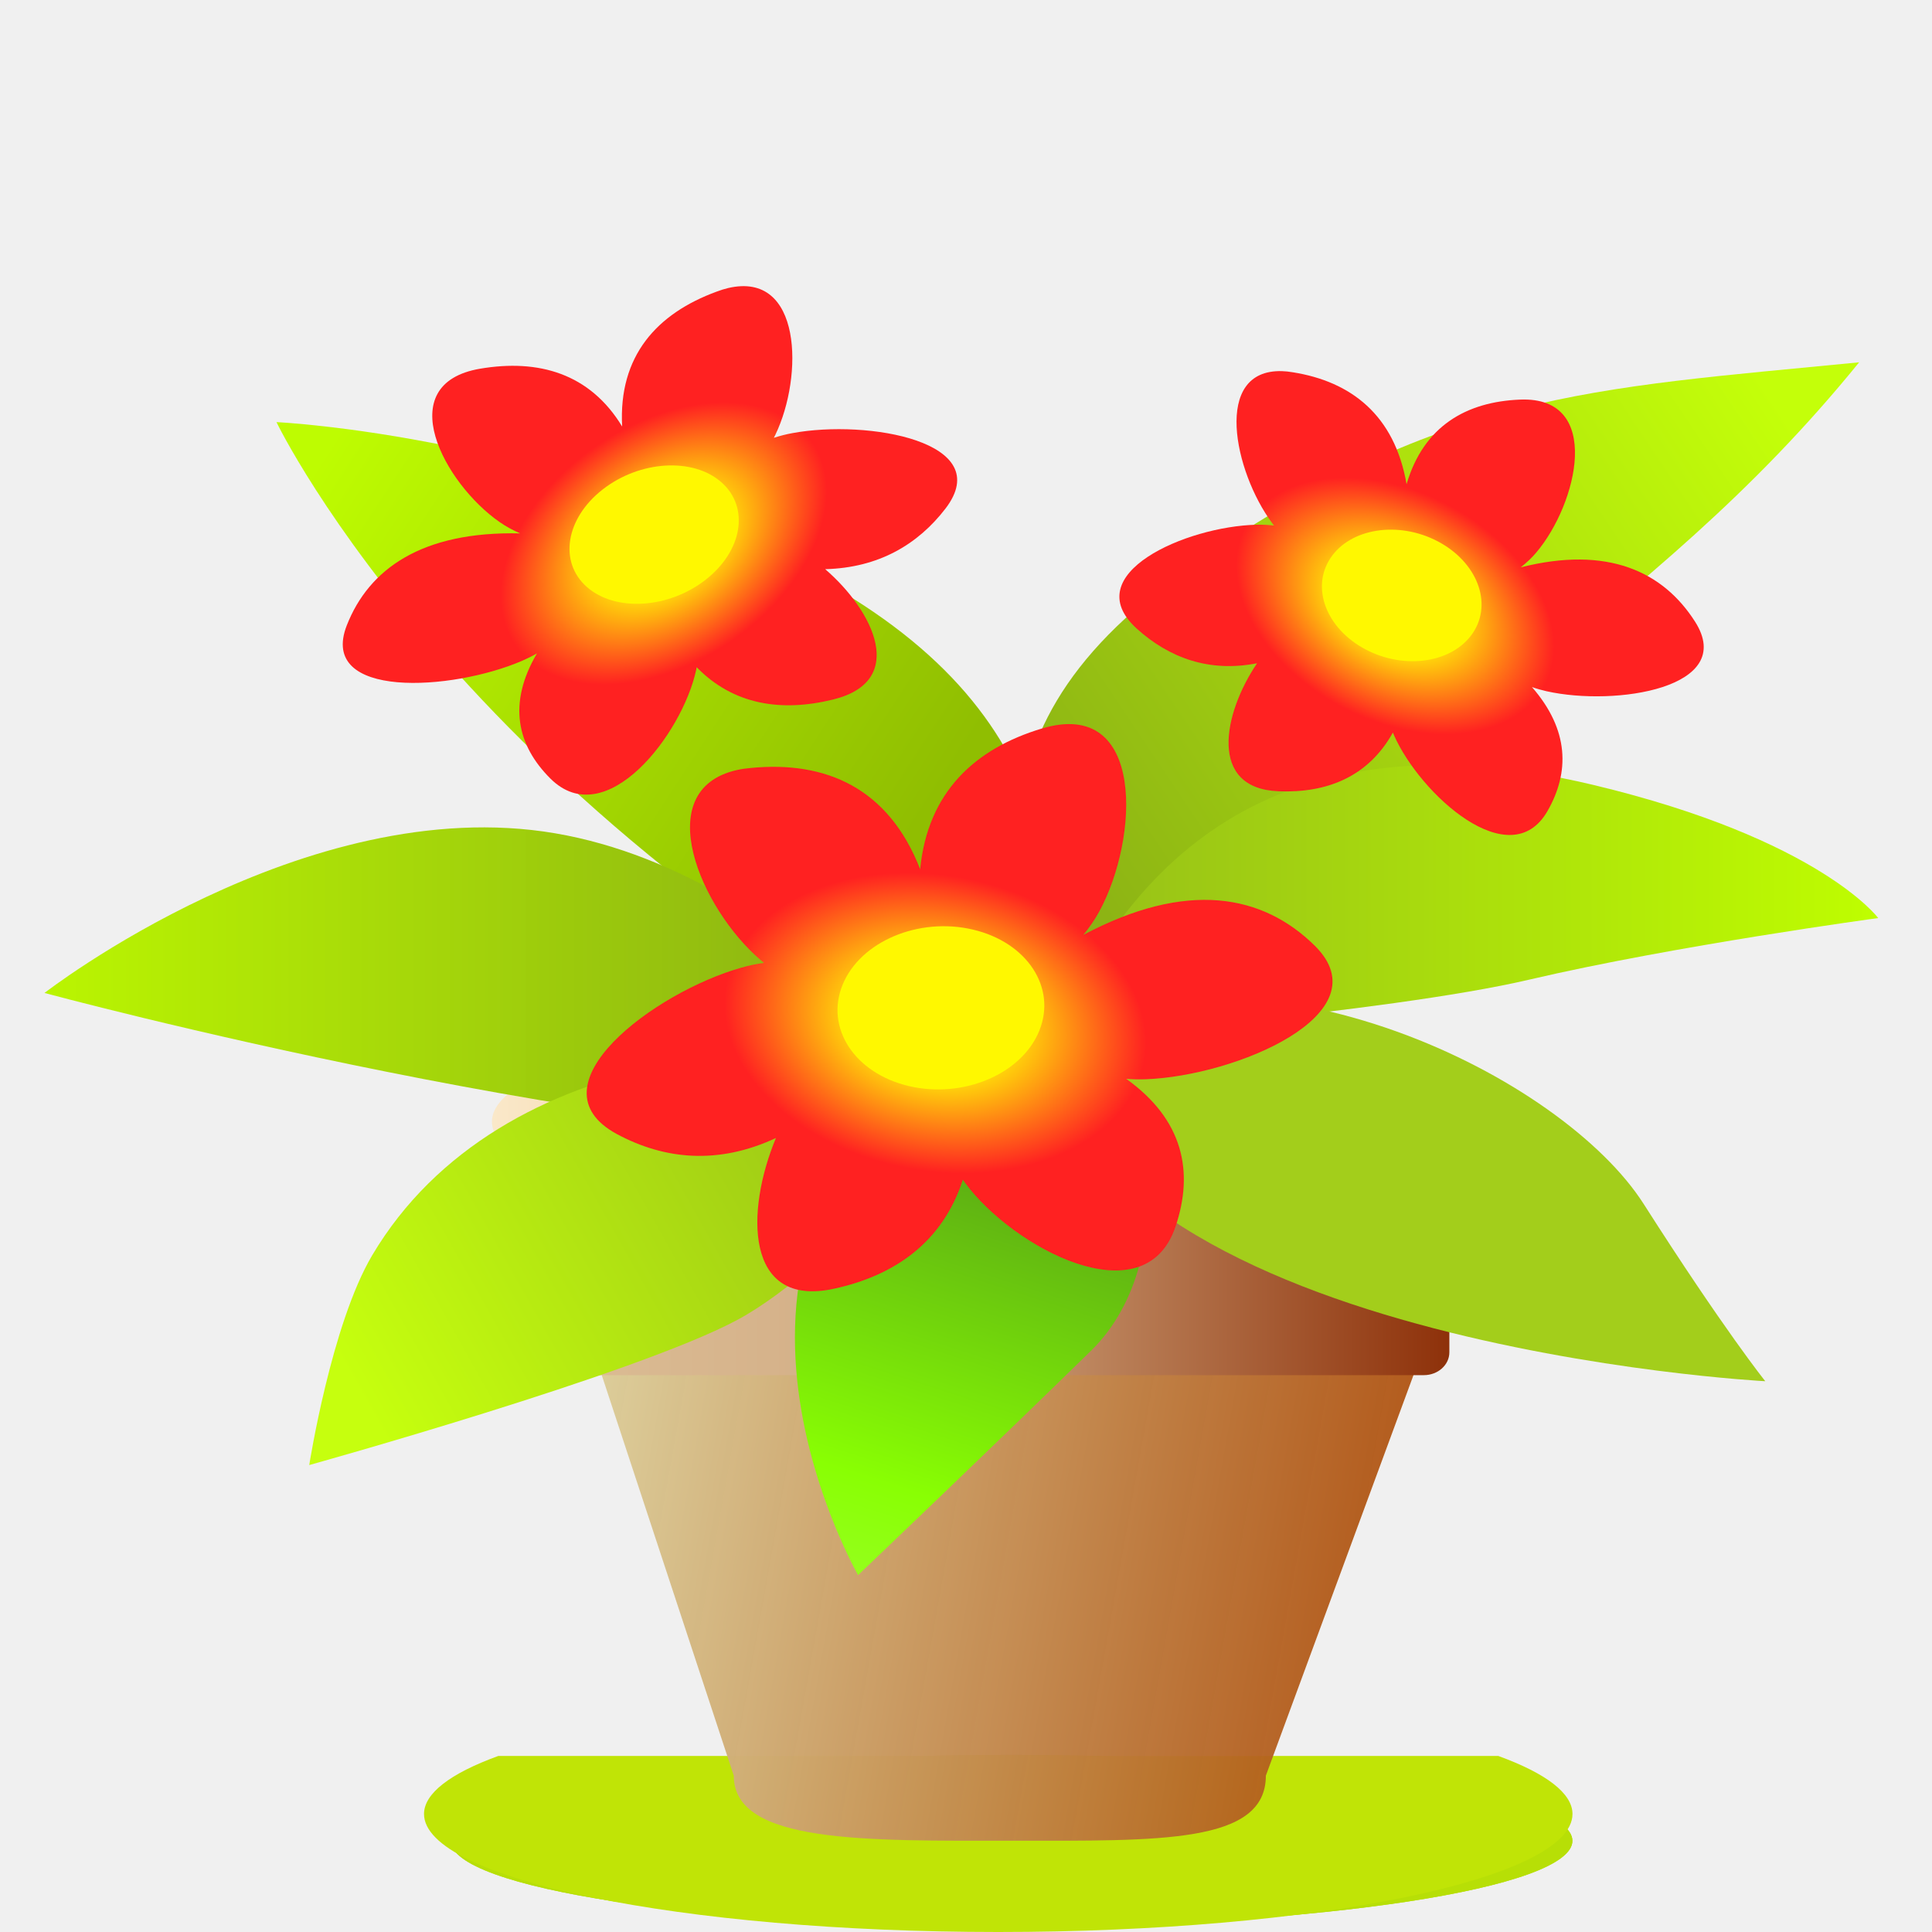
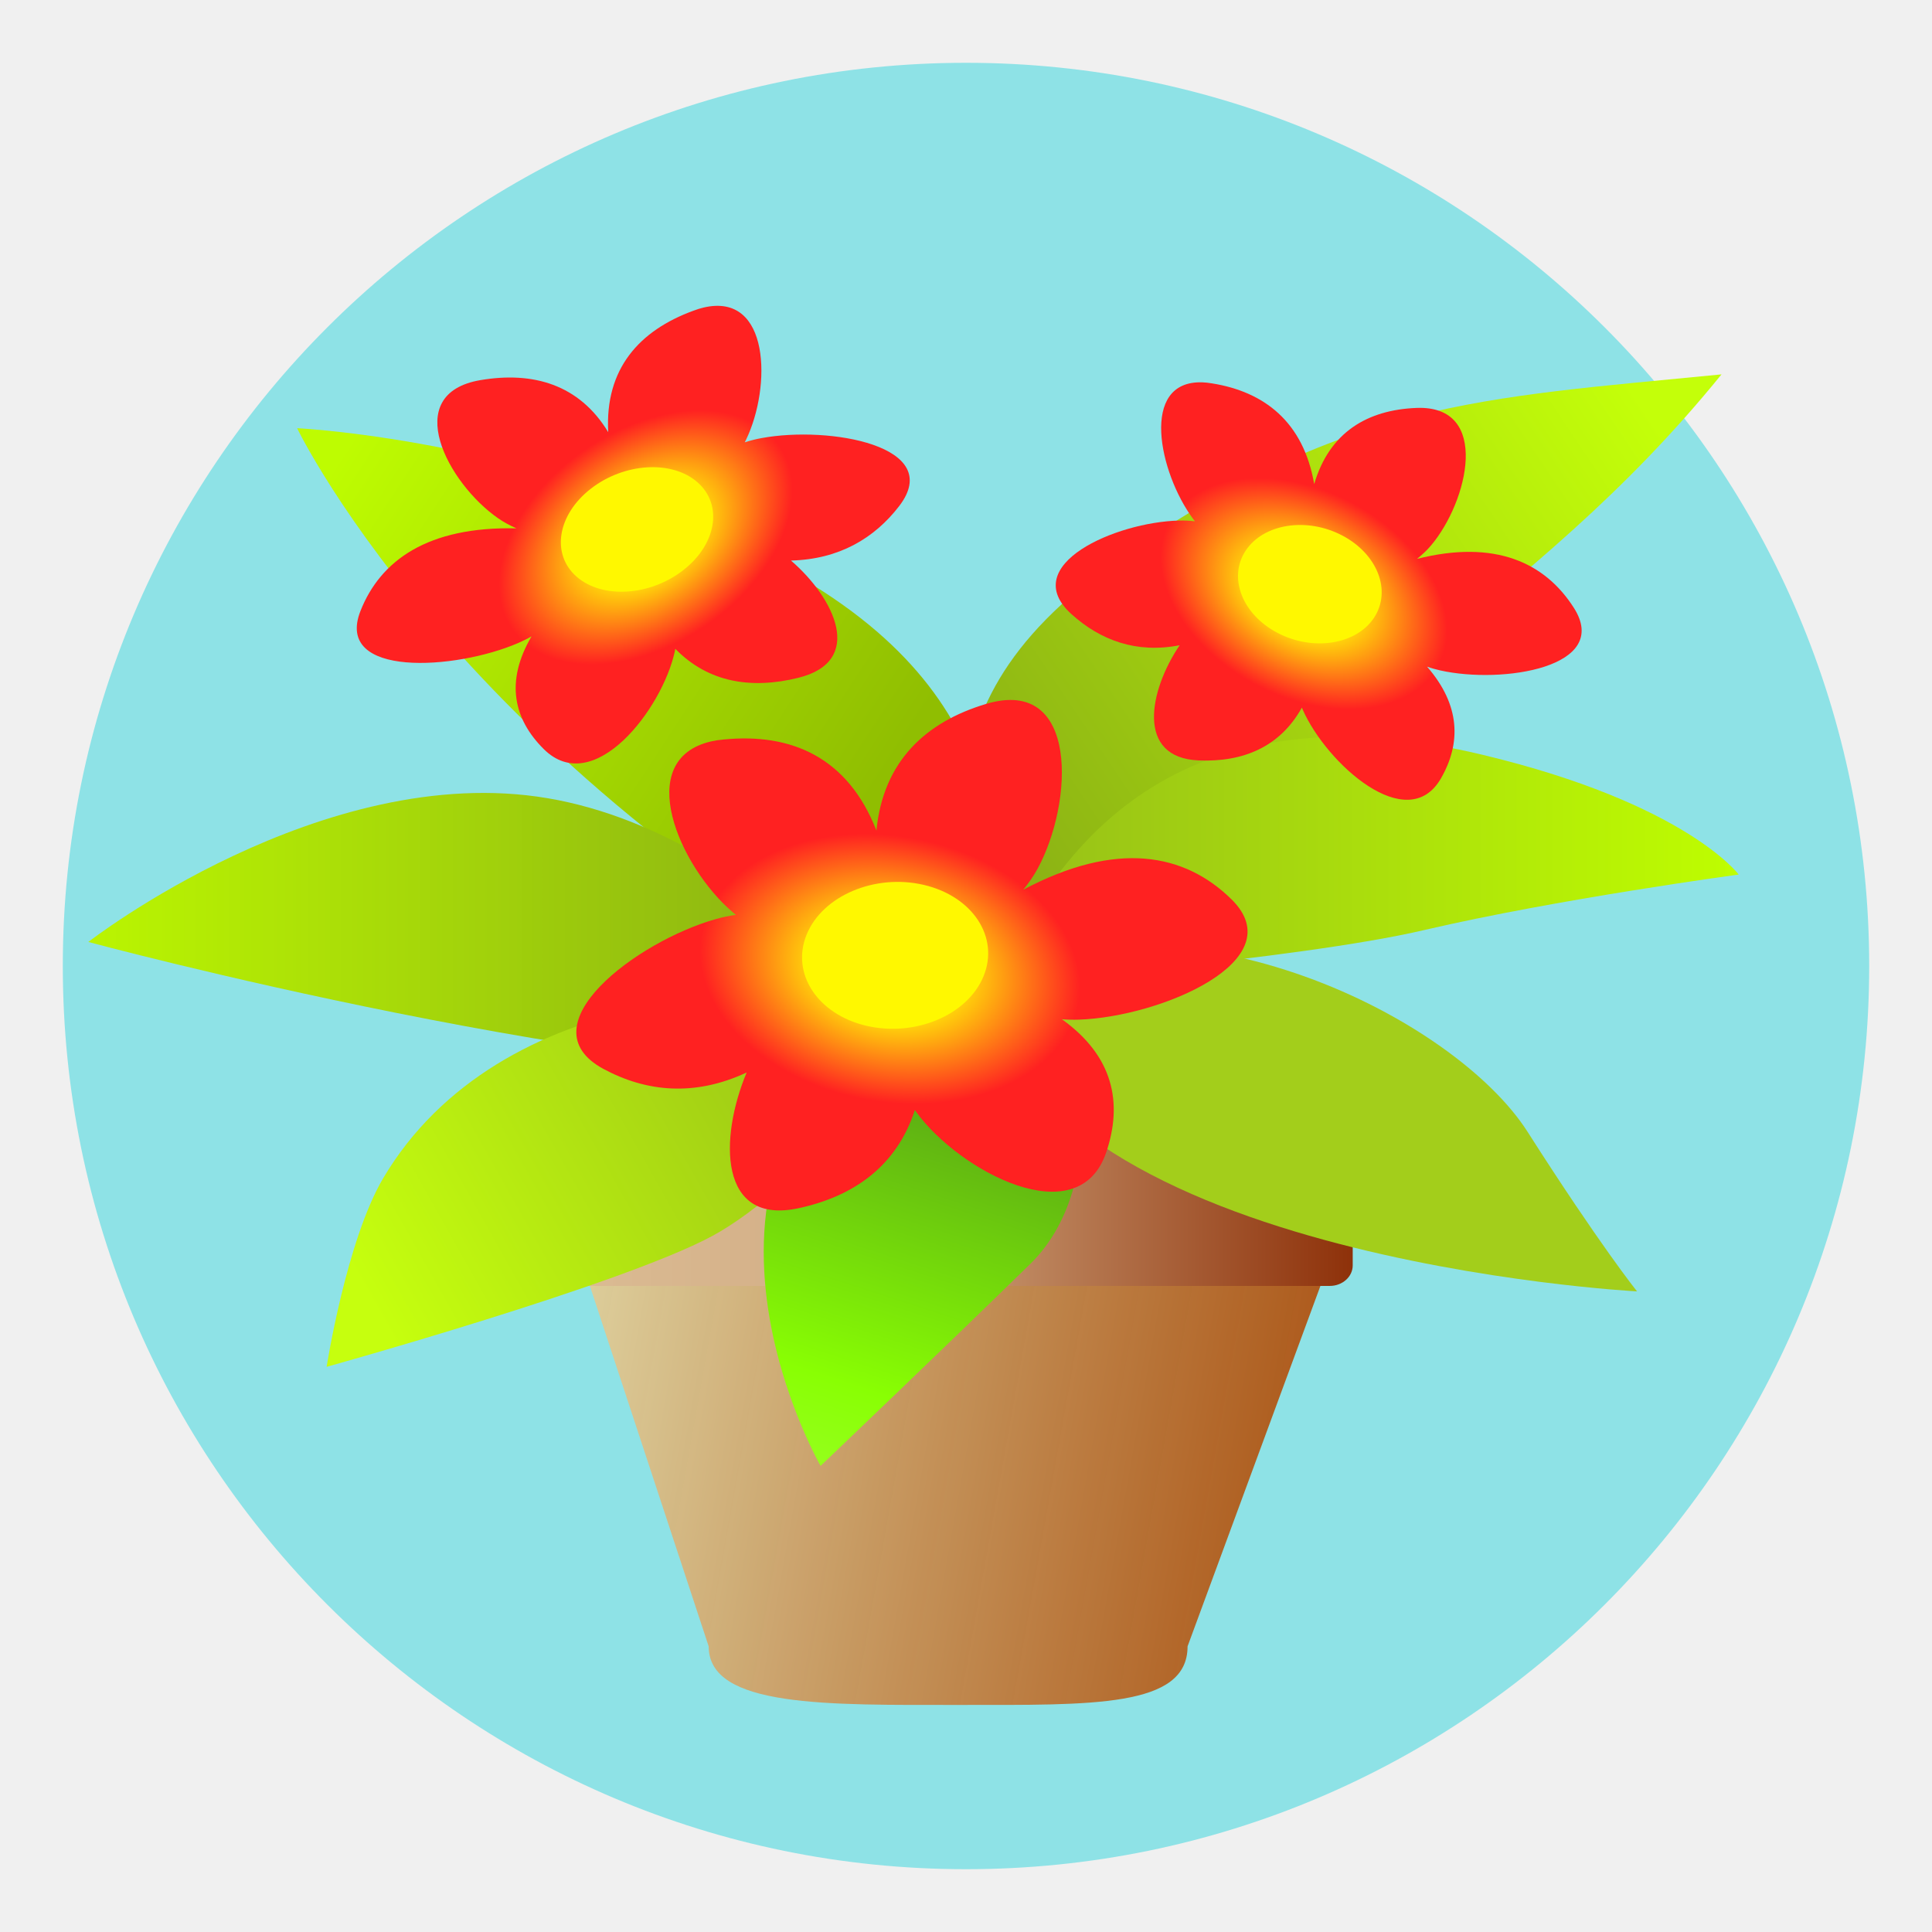
- <svg xmlns="http://www.w3.org/2000/svg" xmlns:xlink="http://www.w3.org/1999/xlink" width="90" height="90" viewBox="0 0 23.812 23.812" version="1.1" id="svg2787">
+ <svg xmlns="http://www.w3.org/2000/svg" xmlns:xlink="http://www.w3.org/1999/xlink" width="100" height="100" viewBox="0 0 26.458 26.458" version="1.1" id="svg2787">
  <defs id="defs2784">
    <linearGradient id="linearGradient88274">
      <stop style="stop-color:#ffe509;stop-opacity:1;" offset="0" id="stop88268" />
      <stop style="stop-color:#ffdd09;stop-opacity:1;" offset="0.23" id="stop91651" />
      <stop style="stop-color:#ff2121;stop-opacity:1;" offset="0.593" id="stop88272" />
    </linearGradient>
    <linearGradient id="linearGradient87446">
      <stop style="stop-color:#56a216;stop-opacity:1;" offset="0" id="stop87442" />
      <stop style="stop-color:#89ff03;stop-opacity:1;" offset="0.754" id="stop87444" />
      <stop style="stop-color:#97ff21;stop-opacity:1;" offset="0.99" id="stop32348" />
    </linearGradient>
    <linearGradient id="linearGradient87436">
      <stop style="stop-color:#c6ff0e;stop-opacity:1;" offset="0" id="stop87434" />
      <stop style="stop-color:#93ba18;stop-opacity:1;" offset="1" id="stop87432" />
    </linearGradient>
    <linearGradient id="linearGradient87426">
      <stop style="stop-color:#befc00;stop-opacity:0.996;" offset="0" id="stop87424" />
      <stop style="stop-color:#90be01;stop-opacity:1;" offset="1" id="stop87422" />
    </linearGradient>
    <linearGradient id="linearGradient87416">
      <stop style="stop-color:#baf500;stop-opacity:0.996;" offset="0" id="stop87414" />
      <stop style="stop-color:#84a816;stop-opacity:1;" offset="1" id="stop87412" />
    </linearGradient>
    <linearGradient id="linearGradient87408">
      <stop style="stop-color:#96be19;stop-opacity:1;" offset="0" id="stop87404" />
      <stop style="stop-color:#bffe00;stop-opacity:0.998;" offset="1" id="stop87406" />
    </linearGradient>
    <linearGradient id="linearGradient87400">
      <stop style="stop-color:#85a916;stop-opacity:1;" offset="0" id="stop87396" />
      <stop style="stop-color:#c4ff09;stop-opacity:1;" offset="0.881" id="stop87398" />
    </linearGradient>
    <linearGradient id="linearGradient83676">
      <stop style="stop-color:#dbbc94;stop-opacity:1;" offset="0" id="stop83674" />
      <stop style="stop-color:#d2ac84;stop-opacity:1;" offset="0.396" id="stop83751" />
      <stop style="stop-color:#8e310a;stop-opacity:1;" offset="1" id="stop83672" />
    </linearGradient>
    <linearGradient xlink:href="#linearGradient29522" id="linearGradient31309" gradientUnits="userSpaceOnUse" gradientTransform="matrix(0.7932409,-0.6089079,0.7932409,0.6089079,4.892518,-8.867114)" x1="14.228" y1="-29.19" x2="3.659" y2="-18.62" />
    <linearGradient id="linearGradient29522">
      <stop style="stop-color:#d4a125;stop-opacity:1;" offset="0" id="stop29518" />
      <stop style="stop-color:#edd495;stop-opacity:1;" offset="1" id="stop29520" />
    </linearGradient>
    <linearGradient xlink:href="#linearGradient29522" id="linearGradient31385" gradientUnits="userSpaceOnUse" gradientTransform="matrix(-0.7932409,-0.6089079,-0.7932409,0.6089079,5.107999,-8.867114)" x1="14.228" y1="-29.19" x2="3.659" y2="-18.62" />
    <linearGradient xlink:href="#linearGradient29522" id="linearGradient29605" gradientUnits="userSpaceOnUse" gradientTransform="matrix(0.8001375,-0.6190755,0.8001375,0.6190755,17.50946,-0.3688092)" x1="14.228" y1="-29.19" x2="3.659" y2="-18.62" />
    <linearGradient id="linearGradient15170">
      <stop style="stop-color:#dccd9a;stop-opacity:1;" offset="0" id="stop15166" />
      <stop style="stop-color:#aa4400;stop-opacity:0.938;" offset="1" id="stop15168" />
    </linearGradient>
-     <linearGradient id="linearGradient17471">
-       <stop style="stop-color:#fae8c9;stop-opacity:1;" offset="0" id="stop17467" />
-       <stop style="stop-color:#dc8427;stop-opacity:1;" offset="1" id="stop17469" />
-     </linearGradient>
    <linearGradient id="linearGradient21349">
      <stop style="stop-color:#c38e66;stop-opacity:1;" offset="0" id="stop21345" />
      <stop style="stop-color:#8b5b37;stop-opacity:1;" offset="1" id="stop21347" />
    </linearGradient>
    <linearGradient xlink:href="#linearGradient87426" id="linearGradient67992" gradientUnits="userSpaceOnUse" x1="5.486" y1="8.979" x2="11.86" y2="13.141" />
    <linearGradient xlink:href="#linearGradient87400" id="linearGradient67994" gradientUnits="userSpaceOnUse" x1="12.634" y1="13.584" x2="22.543" y2="6.943" />
    <linearGradient xlink:href="#linearGradient15170" id="linearGradient67996" gradientUnits="userSpaceOnUse" gradientTransform="matrix(0.5499997,0,0,0.5417149,16.95317,11.51363)" x1="-15.649" y1="17.282" x2="2.072" y2="20.393" />
-     <linearGradient xlink:href="#linearGradient17471" id="linearGradient67998" gradientUnits="userSpaceOnUse" gradientTransform="matrix(0.5499997,0,0,0.359645,16.95317,13.07209)" x1="-17.019" y1="7.672" x2="3.442" y2="7.672" />
    <linearGradient xlink:href="#linearGradient21349" id="linearGradient68000" gradientUnits="userSpaceOnUse" gradientTransform="matrix(0.5499997,0,0,0.3543472,16.95317,13.10631)" x1="-15.673" y1="6.808" x2="2.096" y2="6.808" />
    <linearGradient xlink:href="#linearGradient87416" id="linearGradient68002" gradientUnits="userSpaceOnUse" x1="2.73" y1="14.34" x2="13.008" y2="14.34" />
    <linearGradient xlink:href="#linearGradient83676" id="linearGradient68004" gradientUnits="userSpaceOnUse" gradientTransform="matrix(0.7236181,0,0,1,13.92875,11.04488)" x1="-7.541" y1="6.482" x2="5.622" y2="6.482" />
    <linearGradient xlink:href="#linearGradient87436" id="linearGradient68006" gradientUnits="userSpaceOnUse" x1="6.216" y1="18.923" x2="12.706" y2="15.275" />
    <linearGradient xlink:href="#linearGradient87408" id="linearGradient68008" gradientUnits="userSpaceOnUse" x1="13.695" y1="13.447" x2="22.657" y2="13.447" />
    <linearGradient xlink:href="#linearGradient87446" id="linearGradient68010" gradientUnits="userSpaceOnUse" x1="13.084" y1="15.912" x2="11.437" y2="21.01" />
    <radialGradient xlink:href="#linearGradient88274" id="radialGradient68012" gradientUnits="userSpaceOnUse" gradientTransform="matrix(1.222499,0.3662561,-0.880079,1.182931,-13.53777,3.53111)" cx="15.861" cy="-2.631" fx="15.861" fy="-2.631" r="1.865" />
    <radialGradient xlink:href="#linearGradient88274" id="radialGradient68014" gradientUnits="userSpaceOnUse" gradientTransform="matrix(1.222499,0.3662561,-0.880079,1.182931,-13.53777,3.53111)" cx="15.861" cy="-2.631" fx="15.861" fy="-2.631" r="1.865" />
    <radialGradient xlink:href="#linearGradient88274" id="radialGradient68016" gradientUnits="userSpaceOnUse" gradientTransform="matrix(1.222499,0.3662561,-0.880079,1.182931,-13.53777,3.53111)" cx="15.861" cy="-2.631" fx="15.861" fy="-2.631" r="1.865" />
  </defs>
  <g id="layer1">
+     <circle style="fill:#8ee2e6;fill-rule:evenodd;stroke-width:0.265;fill-opacity:1" id="path19668" cx="13.229" cy="13.229" r="12.369" />
    <g id="g117847" transform="translate(-85.68201,-18.42902)">
      <path id="rect29651" style="fill:#b89644;fill-opacity:1;fill-rule:evenodd;stroke-width:0.253" d="m -35.605,27.319 c -0.493,-1e-6 -0.985,0.145 -1.362,0.435 l -11.147,8.557 h 0.002 V 52.708 h 25.015 V 36.311 h 0.002 L -34.243,27.754 c -0.377,-0.29 -0.87,-0.435 -1.363,-0.435 z" />
      <rect style="mix-blend-mode:multiply;fill:#ddd3d3;fill-opacity:1;fill-rule:evenodd;stroke-width:0.259" id="rect31549-1" width="22.808" height="19.408" x="-46.973" y="31.063" />
      <rect style="fill:#ffffff;fill-rule:evenodd;stroke-width:0.265" id="rect31549" width="22.101" height="20.893" x="-46.656" y="31.253" />
      <text xml:space="preserve" style="font-style:normal;font-weight:normal;font-size:15.525px;line-height:1.25;font-family:sans-serif;fill:#000000;fill-opacity:1;stroke:none;stroke-width:0.243" x="-31.271" y="52.283" id="text33454" transform="matrix(0.9981024,0.2998089,-0.2238531,0.9346605,0,0)">
        <tspan id="tspan33452" style="font-style:normal;font-variant:normal;font-weight:bold;font-stretch:normal;font-size:15.525px;font-family:Amiri;-inkscape-font-specification:'Amiri Bold';fill:#ff2e2e;fill-opacity:1;stroke-width:0.243" x="-31.271" y="52.283">@</tspan>
      </text>
      <path id="path31562" style="mix-blend-mode:normal;fill:#c5a761;fill-opacity:1;stroke:#000000;stroke-width:0;stroke-linecap:butt;stroke-linejoin:miter;stroke-dasharray:none;stroke-opacity:1" d="m -24.548,36.496 -11.088,7.975 -11.019,-7.925 v 2.948 l 9.954,8.797 h 1.995 l -0.003,-0.05 h 0.208 l 9.953,-8.798 z" />
      <g id="g31560" transform="matrix(1,0,0,0.991651,-40.60526,66.98862)">
        <g id="g31553">
          <path id="rect29033-76-4" style="fill:url(#linearGradient31309);fill-opacity:1;fill-rule:evenodd;stroke-width:0.295" d="m -7.509,-30.936 v 16.535 c 0.453,10e-7 0.906,-0.133 1.253,-0.399 l 10.25,-7.868 -10.25,-7.868 c -0.347,-0.266 -0.8,-0.399 -1.253,-0.399 z" />
          <path id="rect29033-76-4-0" style="fill:url(#linearGradient31385);fill-opacity:1;fill-rule:evenodd;stroke-width:0.295" d="m 17.51,-30.936 v 16.535 c -0.453,10e-7 -0.906,-0.133 -1.253,-0.399 L 6.007,-22.668 16.257,-30.537 c 0.347,-0.266 0.8,-0.399 1.253,-0.399 z" />
        </g>
        <path id="rect29033-76-0" style="fill:#b89644;fill-opacity:1;fill-rule:evenodd;stroke-width:0.319" d="m 5,-23.668 c -0.473,-1e-6 -0.945,0.149 -1.307,0.448 l -10.696,8.82 H 17.003 L 6.307,-23.221 C 5.945,-23.519 5.473,-23.668 5,-23.668 Z" />
        <path id="rect29033-76" style="fill:url(#linearGradient29605);fill-opacity:1;fill-rule:evenodd;stroke-width:0.299" d="m 5,-22.806 c -0.457,-1e-6 -0.913,0.135 -1.264,0.406 l -10.339,8 H 16.603 L 6.264,-22.4 c -0.35,-0.271 -0.807,-0.406 -1.264,-0.406 z" />
      </g>
    </g>
-     <ellipse style="fill:#b7df06;fill-opacity:1;fill-rule:evenodd;stroke-width:0.265" id="ellipse67942" cx="12.468" cy="22.688" rx="6.912" ry="1.058" />
-     <ellipse style="fill:#b7df06;fill-opacity:1;fill-rule:evenodd;stroke-width:0.265" id="ellipse67944" cx="12.468" cy="22.688" rx="6.912" ry="1.058" />
-     <path id="ellipse67946" style="fill:#c0e406;fill-opacity:1;fill-rule:evenodd;stroke-width:0.258" d="M 6.142,21.642 A 7.078,1.455 0 0 0 5.226,22.357 7.078,1.455 0 0 0 12.303,23.812 7.078,1.455 0 0 0 19.381,22.357 7.078,1.455 0 0 0 18.466,21.642 Z" />
-     <g id="g67990" transform="matrix(1.13423,0,0,1.13423,-2.549313,-4.132019)">
+     <g id="g67990" transform="matrix(1.13423,0,0,1.13423,-1.887854,-3.470561)">
      <path style="fill:url(#linearGradient67992);fill-opacity:1;stroke:#000000;stroke-width:0;stroke-linecap:butt;stroke-linejoin:miter;stroke-dasharray:none;stroke-opacity:1" d="M 13.655,15.714 C 13.828,13.514 13.949,11.47 11.133,9.921 8.317,8.372 5.252,8.23 5.252,8.23 c 0,0 2.117,4.413 8.403,7.483 z" id="path67948" />
      <path style="fill:url(#linearGradient67994);fill-opacity:1;stroke:#000000;stroke-width:0;stroke-linecap:butt;stroke-linejoin:miter;stroke-dasharray:none;stroke-opacity:1" d="m 13.644,15.94 c -0.2,-2.388 -1.229,-4.197 1.508,-6.117 2.737,-1.921 4.372,-1.955 7.298,-2.243 -2.353,2.897 -4.691,3.705 -8.806,8.36 z" id="path67950" />
      <path id="path67952" style="fill:url(#linearGradient67996);fill-opacity:1;fill-rule:evenodd;stroke:#44b2c8;stroke-width:0;stroke-dasharray:none;stroke-opacity:1" d="m 8.419,17.471 1.802,5.467 c 3.3e-5,0.741 1.433,0.707 3.03,0.707 1.597,-1.1e-5 2.752,0.034 2.752,-0.707 l 2.015,-5.467 z" />
-       <path id="path67954" style="fill:url(#linearGradient67998);fill-opacity:1;fill-rule:evenodd;stroke:#44b2c8;stroke-width:0;stroke-dasharray:none;stroke-opacity:1" d="m 13.22,14.619 a 5.627,1.213 0 0 0 -5.627,1.212 5.627,1.213 0 0 0 5.627,1.213 5.627,1.213 0 0 0 5.627,-1.213 5.627,1.213 0 0 0 -5.627,-1.212 z m 0.02,0.293 a 4.887,0.868 0 0 1 4.886,0.868 4.887,0.868 0 0 1 -4.886,0.868 4.887,0.868 0 0 1 -4.887,-0.868 4.887,0.868 0 0 1 4.887,-0.868 z" />
      <path id="path67956" style="fill:url(#linearGradient68000);fill-opacity:1;fill-rule:evenodd;stroke:#44b2c8;stroke-width:0;stroke-dasharray:none;stroke-opacity:1" d="m 13.22,14.919 a 4.887,0.855 0 0 0 -4.887,0.856 4.887,0.855 0 0 0 0.414,0.344 5.26,1.196 0 0 1 4.59,-0.613 5.26,1.196 0 0 1 4.467,0.565 4.887,0.855 0 0 0 0.303,-0.295 4.887,0.855 0 0 0 -4.887,-0.856 z" />
      <path id="path67958" style="fill:#362c25;fill-opacity:1;fill-rule:evenodd;stroke:#44b2c8;stroke-width:0;stroke-dasharray:none;stroke-opacity:1" d="m 13.31,15.182 a 5.291,1.829 0 0 0 -4.617,0.937 4.915,1.308 0 0 0 4.499,0.783 4.915,1.308 0 0 0 4.61,-0.856 5.291,1.829 0 0 0 -4.493,-0.863 z" />
      <path style="fill:url(#linearGradient68002);fill-opacity:1;stroke:#000000;stroke-width:0;stroke-linecap:butt;stroke-linejoin:miter;stroke-dasharray:none;stroke-opacity:1" d="m 13.008,16.038 c 0,0 -2.008,-2.876 -4.728,-3.34 -2.721,-0.464 -5.549,1.735 -5.549,1.735 0,0 6.504,1.752 10.278,1.605 z" id="path67960" />
      <rect style="opacity:1;fill:url(#linearGradient68004);fill-opacity:1;stroke:#9d9d9d;stroke-width:0;stroke-miterlimit:8;paint-order:fill markers stroke;stop-color:#000000" id="rect67962" width="9.525" height="2.117" x="8.472" y="16.469" rx="0.277" ry="0.248" />
      <path style="fill:url(#linearGradient68006);fill-opacity:1;stroke:#000000;stroke-width:0;stroke-linecap:butt;stroke-linejoin:miter;stroke-dasharray:none;stroke-opacity:1" d="m 12.893,15.512 c -1.76,-0.787 -5.215,-0.564 -6.6,1.77 -0.446,0.752 -0.685,2.281 -0.685,2.281 0,0 3.551,-0.987 4.651,-1.577 1.1,-0.59 2.634,-2.474 2.634,-2.474 z" id="path67964" />
      <path style="fill:url(#linearGradient68008);fill-opacity:1;stroke:#000000;stroke-width:0;stroke-linecap:butt;stroke-linejoin:miter;stroke-dasharray:none;stroke-opacity:1" d="m 13.695,14.937 c 0.757,-1.795 2.311,-3.616 5.869,-2.764 2.459,0.589 3.093,1.446 3.093,1.446 0,0 -2.204,0.298 -3.791,0.669 -1.545,0.362 -5.171,0.648 -5.171,0.648 z" id="path67966" />
      <path style="fill:#a3ce1b;fill-opacity:1;stroke:#000000;stroke-width:0;stroke-linecap:butt;stroke-linejoin:miter;stroke-dasharray:none;stroke-opacity:1" d="m 13.533,14.844 c 2.466,-1.123 5.7,0.51 6.575,1.881 0.875,1.371 1.322,1.927 1.322,1.927 0,0 -7.46,-0.394 -7.896,-3.808 z" id="path67968" />
      <path style="fill:url(#linearGradient68010);fill-opacity:1;stroke:#000000;stroke-width:0;stroke-linecap:butt;stroke-linejoin:miter;stroke-dasharray:none;stroke-opacity:1" d="m 13.085,14.9 c 1.833,0.129 2.029,2.432 1.022,3.417 -1.007,0.985 -2.535,2.442 -2.535,2.442 0,0 -2.297,-4 1.513,-5.859 z" id="path67970" />
      <g id="g67976" transform="matrix(1.111707,-0.2340806,0.2555571,0.9971539,-1.211581,5.250456)">
        <path id="path67972" style="fill:url(#radialGradient68012);fill-opacity:1;stroke:#000000;stroke-width:0;stroke-linecap:butt;stroke-linejoin:miter;stroke-dasharray:none;stroke-opacity:1" d="M 9.372,3.727 C 9.336,3.728 9.298,3.732 9.257,3.739 8.652,3.835 8.192,4.189 8.06,4.928 7.887,4.308 7.445,4.046 6.881,4.021 6.014,3.983 6.272,5.129 6.698,5.651 6.746,5.71 6.801,5.763 6.86,5.811 5.953,5.573 5.372,5.851 5.034,6.384 4.588,7.088 5.855,7.294 6.578,7.132 6.63,7.12 6.681,7.106 6.731,7.088 6.337,7.544 6.328,7.996 6.558,8.412 6.941,9.103 7.886,8.24 8.167,7.608 c 0.004,-0.009 0.008,-0.019 0.012,-0.029 C 8.431,8.05 8.859,8.229 9.368,8.21 10.104,8.183 9.955,7.384 9.604,6.845 10.102,6.947 10.522,6.792 10.864,6.48 11.496,5.901 10.357,5.387 9.624,5.367 c -0.061,-0.002 -0.123,0.001 -0.184,0.008 0.007,-0.009 0.015,-0.019 0.022,-0.029 C 9.862,4.802 10.1,3.709 9.372,3.727 Z" />
        <ellipse style="fill:#fff800;fill-opacity:1;fill-rule:evenodd;stroke-width:0.26" id="ellipse67974" cx="-3.547" cy="9.224" rx="0.846" ry="0.687" transform="matrix(-0.8839148,0.4676479,0.538214,0.8428082,0,0)" />
      </g>
      <g id="g67982" transform="matrix(-1.040536,-0.00390544,-0.00933203,1.018369,25.96468,3.917095)">
        <path id="path67978" style="fill:url(#radialGradient68014);fill-opacity:1;stroke:#000000;stroke-width:0;stroke-linecap:butt;stroke-linejoin:miter;stroke-dasharray:none;stroke-opacity:1" d="M 9.372,3.727 C 9.336,3.728 9.298,3.732 9.257,3.739 8.652,3.835 8.192,4.189 8.06,4.928 7.887,4.308 7.445,4.046 6.881,4.021 6.014,3.983 6.272,5.129 6.698,5.651 6.746,5.71 6.801,5.763 6.86,5.811 5.953,5.573 5.372,5.851 5.034,6.384 4.588,7.088 5.855,7.294 6.578,7.132 6.63,7.12 6.681,7.106 6.731,7.088 6.337,7.544 6.328,7.996 6.558,8.412 6.941,9.103 7.886,8.24 8.167,7.608 c 0.004,-0.009 0.008,-0.019 0.012,-0.029 C 8.431,8.05 8.859,8.229 9.368,8.21 10.104,8.183 9.955,7.384 9.604,6.845 10.102,6.947 10.522,6.792 10.864,6.48 11.496,5.901 10.357,5.387 9.624,5.367 c -0.061,-0.002 -0.123,0.001 -0.184,0.008 0.007,-0.009 0.015,-0.019 0.022,-0.029 C 9.862,4.802 10.1,3.709 9.372,3.727 Z" />
        <ellipse style="fill:#fff800;fill-opacity:1;fill-rule:evenodd;stroke-width:0.26" id="ellipse67980" cx="-3.547" cy="9.224" rx="0.846" ry="0.687" transform="matrix(-0.8839148,0.4676479,0.538214,0.8428082,0,0)" />
      </g>
      <g id="g67988" transform="matrix(-1.304965,0.3301232,0.2336753,1.257712,21.61291,4.229343)">
        <path id="path67984" style="fill:url(#radialGradient68016);fill-opacity:1;stroke:#000000;stroke-width:0;stroke-linecap:butt;stroke-linejoin:miter;stroke-dasharray:none;stroke-opacity:1" d="M 9.372,3.727 C 9.336,3.728 9.298,3.732 9.257,3.739 8.652,3.835 8.192,4.189 8.06,4.928 7.887,4.308 7.445,4.046 6.881,4.021 6.014,3.983 6.272,5.129 6.698,5.651 6.746,5.71 6.801,5.763 6.86,5.811 5.953,5.573 5.372,5.851 5.034,6.384 4.588,7.088 5.855,7.294 6.578,7.132 6.63,7.12 6.681,7.106 6.731,7.088 6.337,7.544 6.328,7.996 6.558,8.412 6.941,9.103 7.886,8.24 8.167,7.608 c 0.004,-0.009 0.008,-0.019 0.012,-0.029 C 8.431,8.05 8.859,8.229 9.368,8.21 10.104,8.183 9.955,7.384 9.604,6.845 10.102,6.947 10.522,6.792 10.864,6.48 11.496,5.901 10.357,5.387 9.624,5.367 c -0.061,-0.002 -0.123,0.001 -0.184,0.008 0.007,-0.009 0.015,-0.019 0.022,-0.029 C 9.862,4.802 10.1,3.709 9.372,3.727 Z" />
        <ellipse style="fill:#fff800;fill-opacity:1;fill-rule:evenodd;stroke-width:0.26" id="ellipse67986" cx="-3.547" cy="9.224" rx="0.846" ry="0.687" transform="matrix(-0.8839148,0.4676479,0.538214,0.8428082,0,0)" />
      </g>
    </g>
  </g>
</svg>
